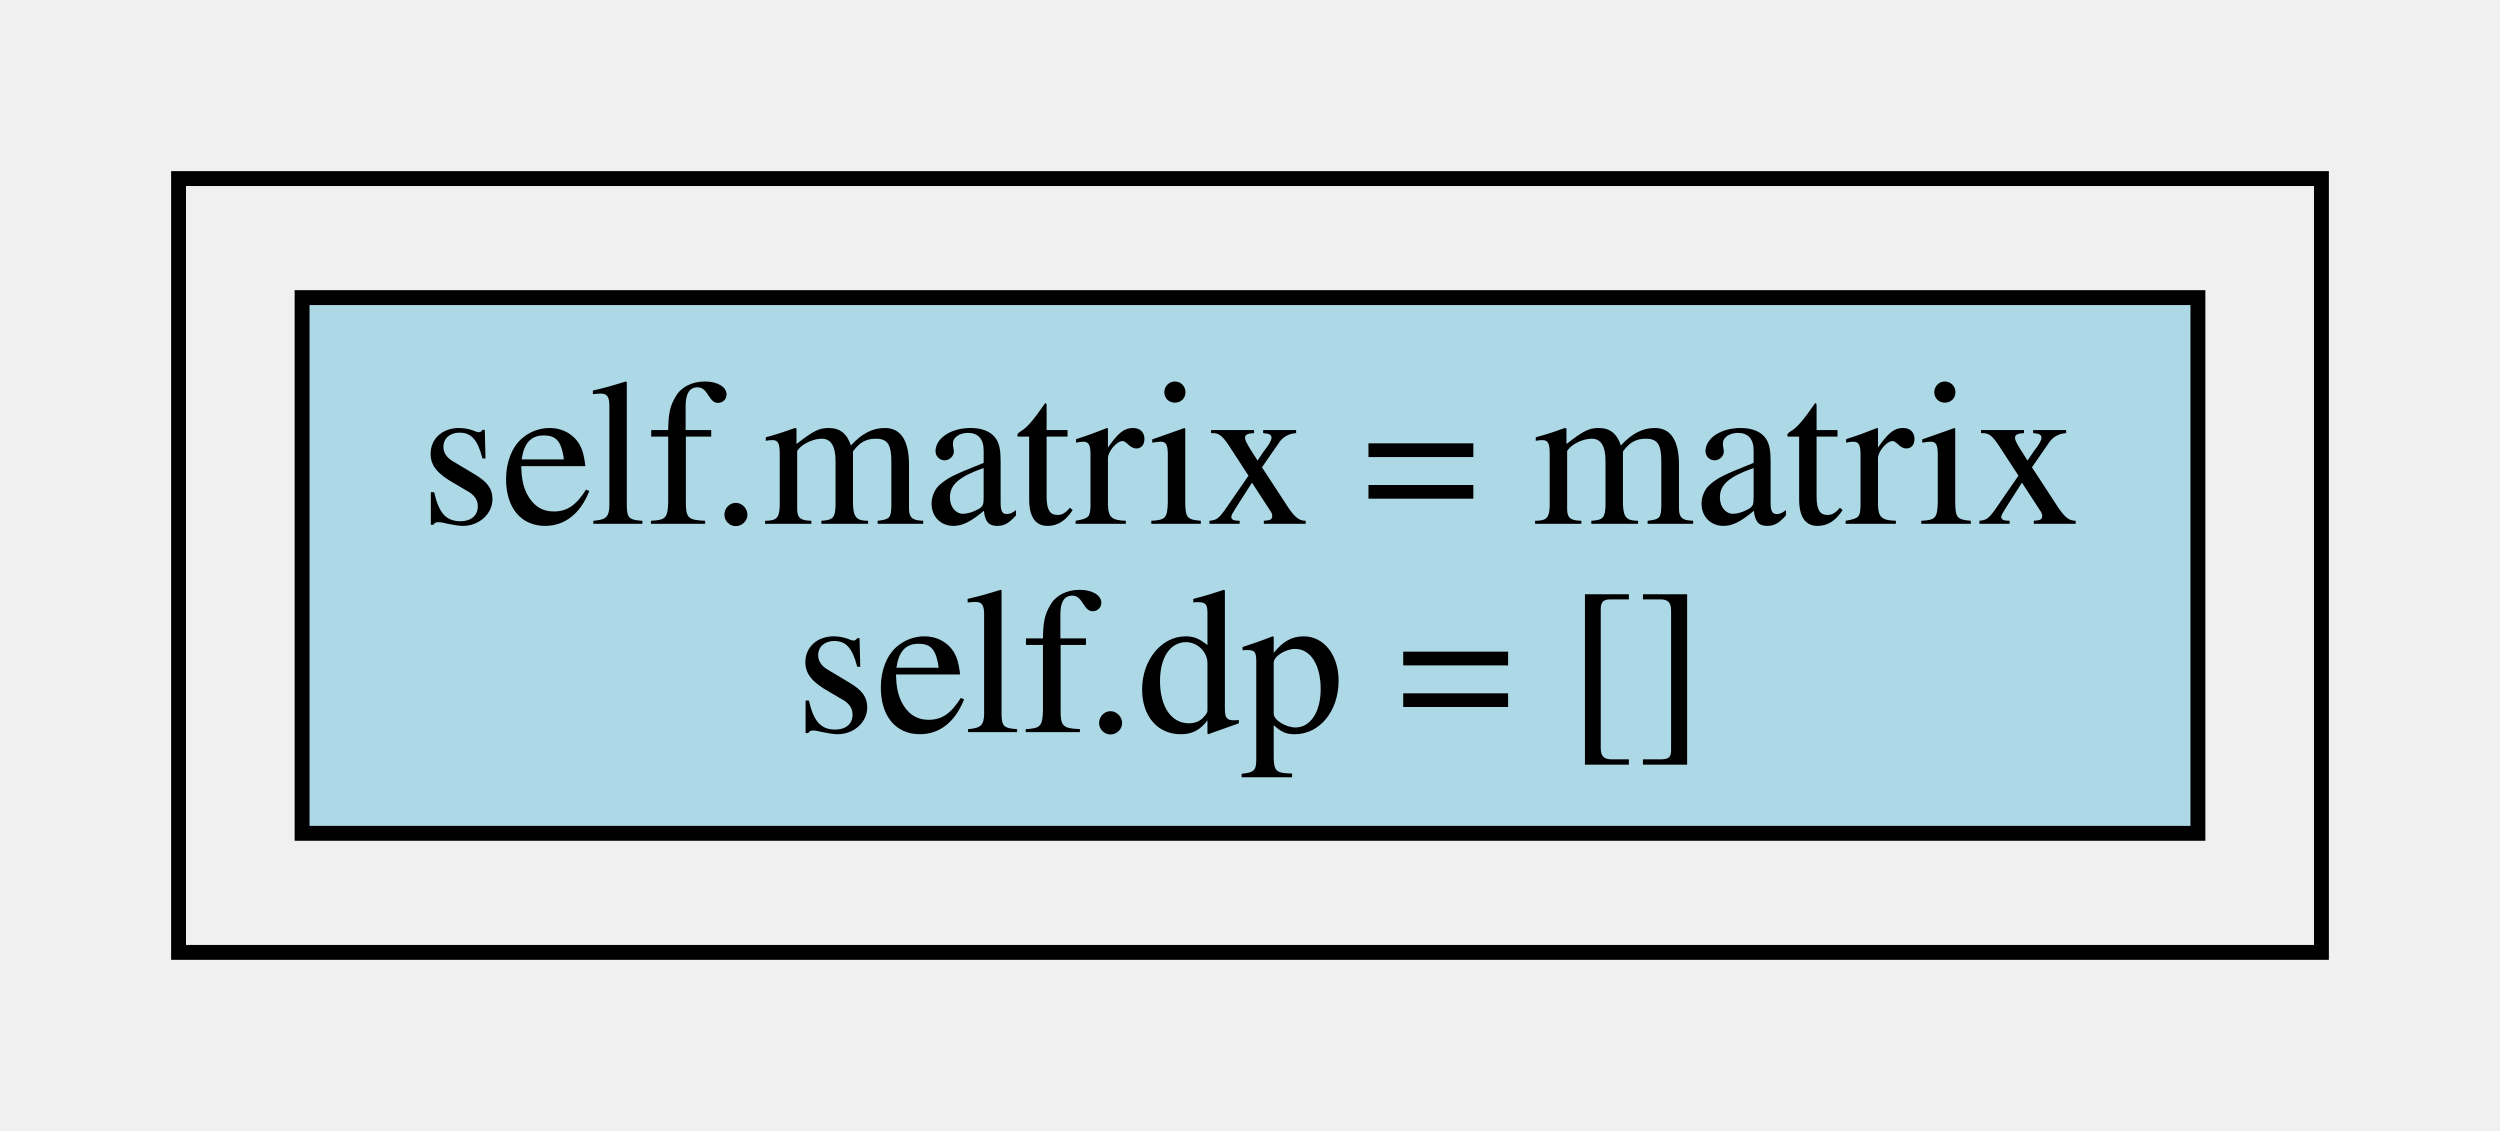
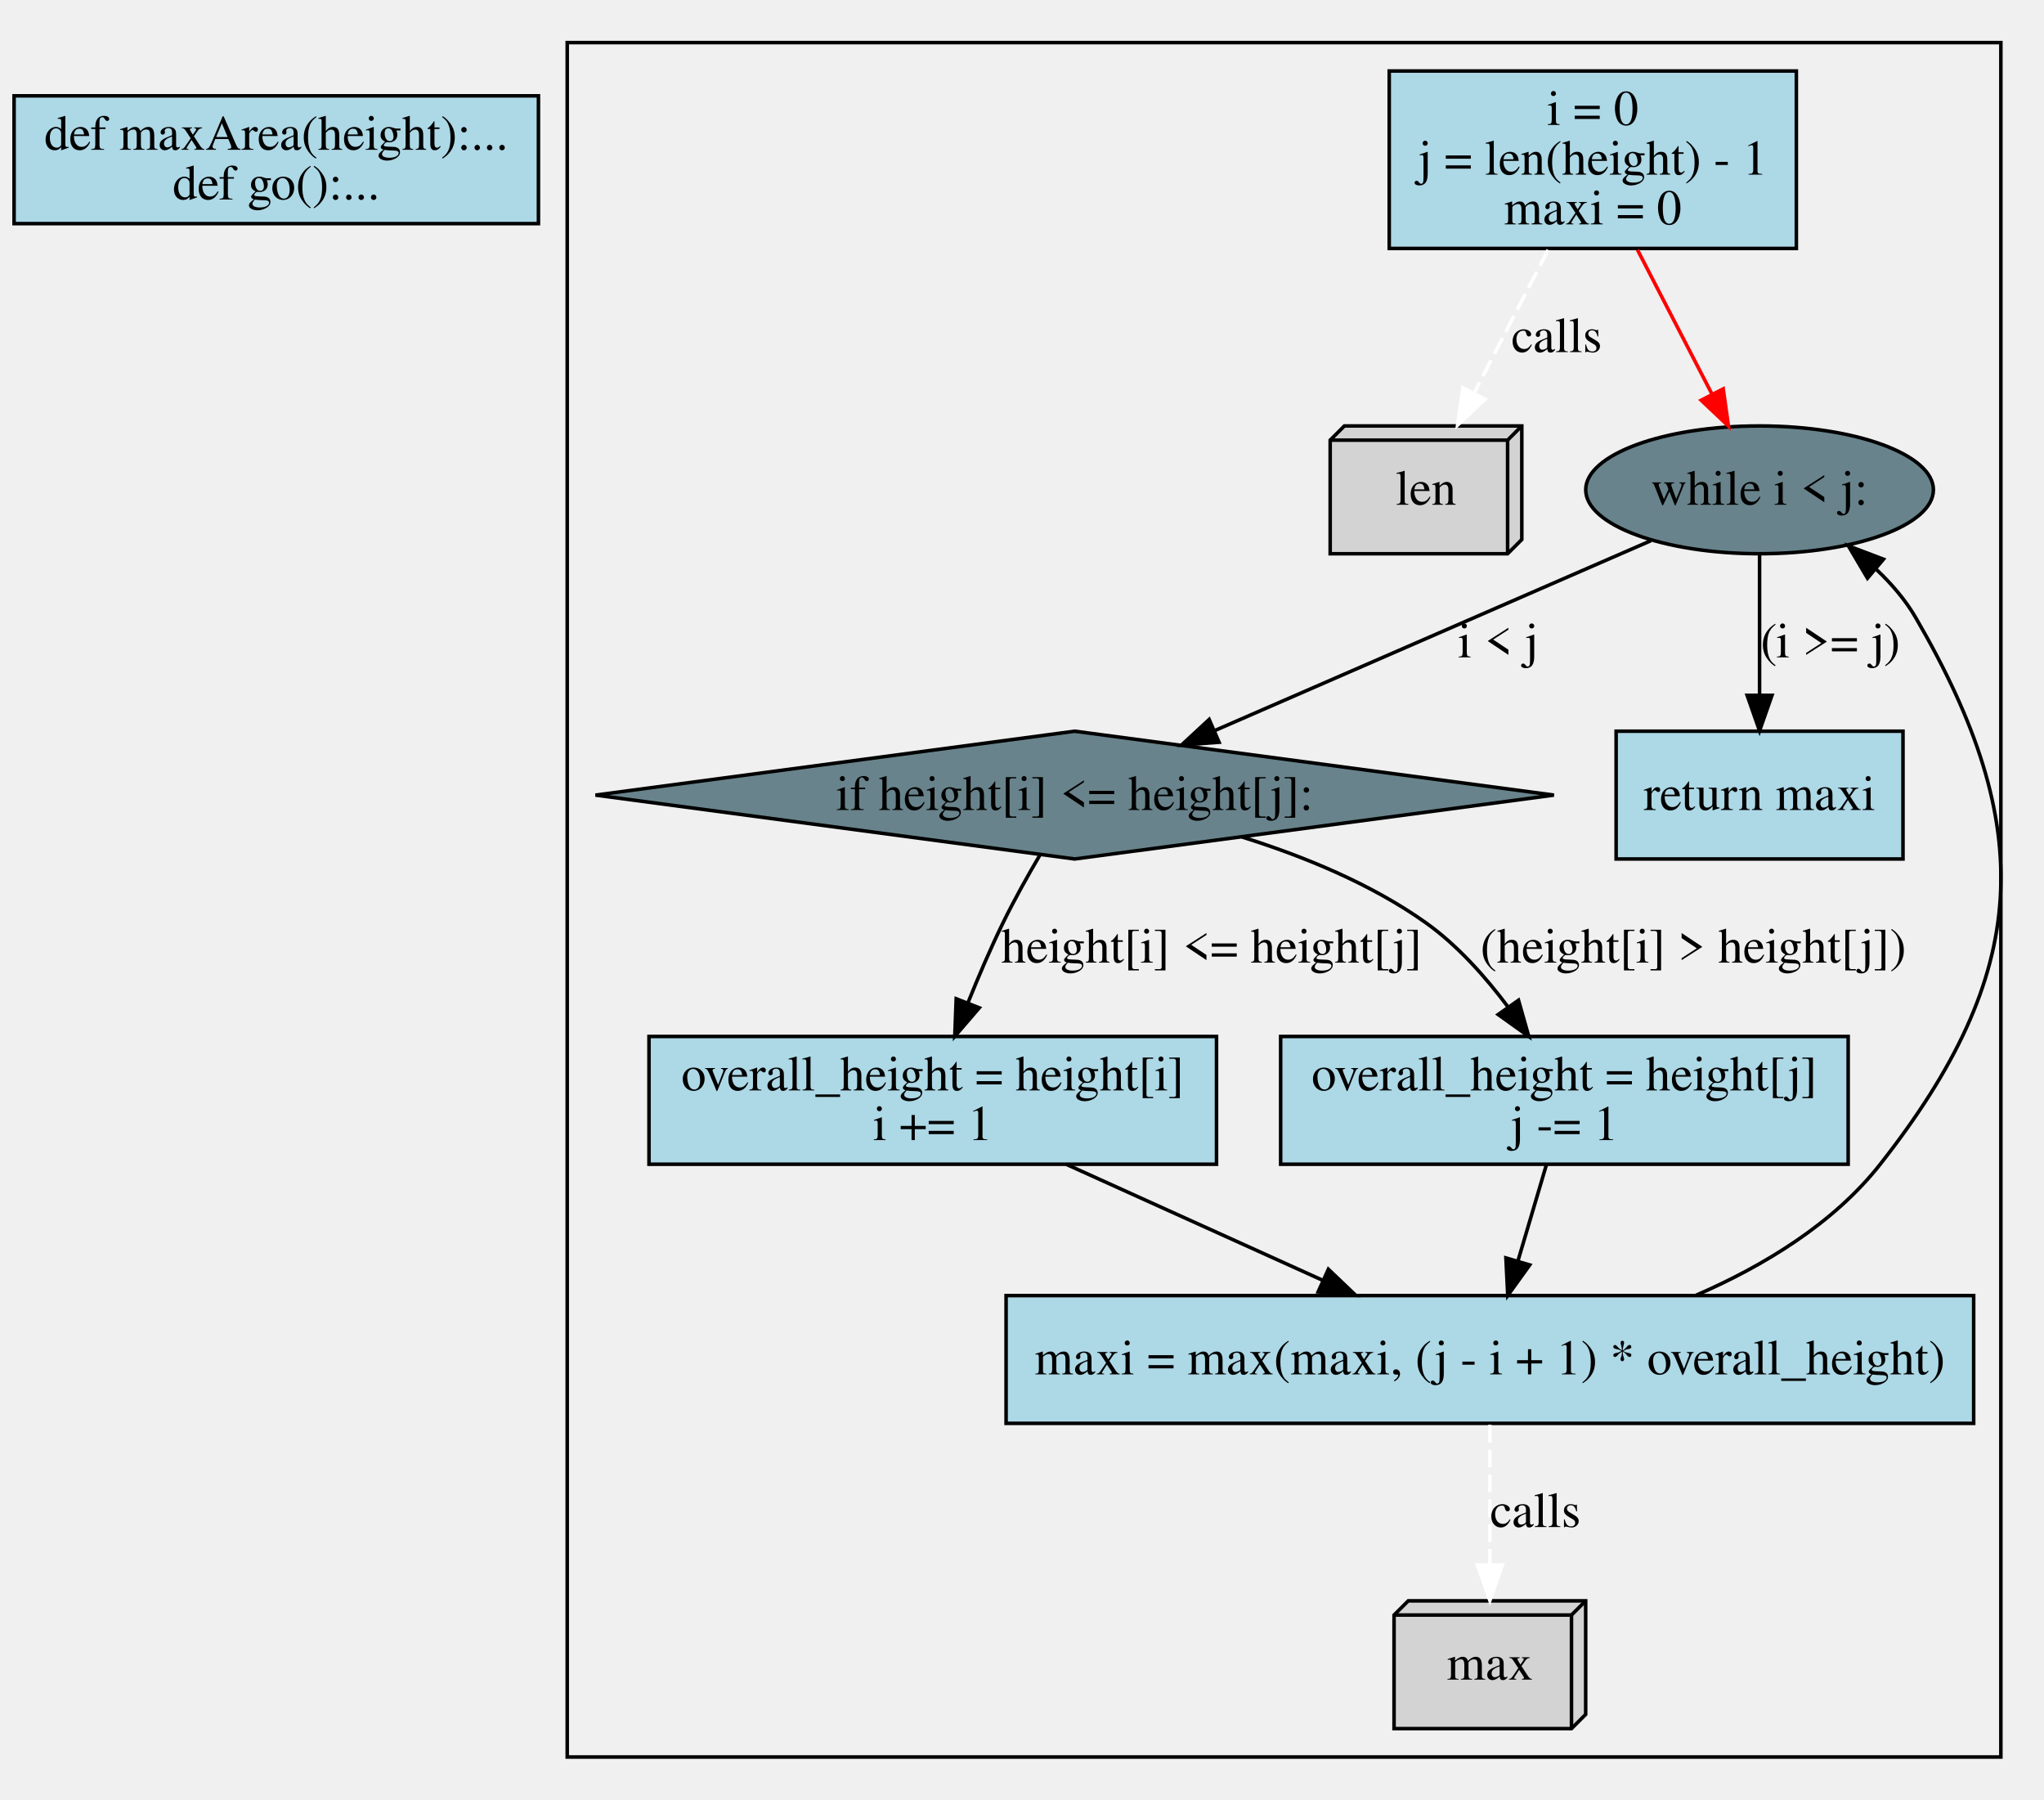
- <svg xmlns="http://www.w3.org/2000/svg" width="168pt" height="76pt" viewBox="0.00 0.00 168.00 76.00">
-   <g id="graph0" class="graph" transform="scale(1 1) rotate(0) translate(4 72)">
+ <svg xmlns="http://www.w3.org/2000/svg" width="576pt" height="507pt" viewBox="0.00 0.00 575.69 507.00">
+   <g id="graph0" class="graph" transform="scale(1 1) rotate(0) translate(4 503)">
    <g id="clust1" class="cluster">
-       <polygon fill="transparent" stroke="black" points="8,-8 8,-60 152,-60 152,-8 8,-8" />
+       <polygon fill="transparent" stroke="black" points="155.69,-8 155.69,-491 559.69,-491 559.69,-8 155.69,-8" />
    </g>
    <g id="node1" class="node">
-       <polygon fill="lightblue" stroke="black" points="143.7,-52 16.3,-52 16.3,-16 143.7,-16 143.7,-52" />
-       <text text-anchor="middle" x="80" y="-36.8" font-family="Times,serif" font-size="14.00">self.matrix = matrix</text>
-       <text text-anchor="middle" x="80" y="-22.8" font-family="Times,serif" font-size="14.00">self.dp = []</text>
+       <polygon fill="lightblue" stroke="black" points="147.58,-476 -0.19,-476 -0.19,-440 147.58,-440 147.58,-476" />
+       <text text-anchor="middle" x="73.69" y="-460.8" font-family="Times,serif" font-size="14.00">def maxArea(height):...</text>
+       <text text-anchor="middle" x="73.69" y="-446.8" font-family="Times,serif" font-size="14.00">def go():...</text>
+     </g>
+     <g id="node2" class="node">
+       <polygon fill="lightblue" stroke="black" points="502.06,-483 387.33,-483 387.33,-433 502.06,-433 502.06,-483" />
+       <text text-anchor="middle" x="444.69" y="-467.8" font-family="Times,serif" font-size="14.00">i = 0</text>
+       <text text-anchor="middle" x="444.69" y="-453.8" font-family="Times,serif" font-size="14.00">j = len(height) - 1</text>
+       <text text-anchor="middle" x="444.69" y="-439.8" font-family="Times,serif" font-size="14.00">maxi = 0</text>
+     </g>
+     <g id="node3" class="node">
+       <polygon fill="lightgrey" stroke="black" points="424.69,-383 374.69,-383 370.69,-379 370.69,-347 420.69,-347 424.69,-351 424.69,-383" />
+       <polyline fill="none" stroke="black" points="420.69,-379 370.69,-379 " />
+       <polyline fill="none" stroke="black" points="420.69,-379 420.69,-347 " />
+       <polyline fill="none" stroke="black" points="420.69,-379 424.69,-383 " />
+       <text text-anchor="middle" x="397.69" y="-360.8" font-family="Times,serif" font-size="14.00">len</text>
+     </g>
+     <g id="edge1" class="edge">
+       <path fill="none" stroke="white" stroke-dasharray="5,2" d="M432.1,-432.61C425.68,-420.2 417.88,-405.08 411.32,-392.39" />
+       <polygon fill="white" stroke="white" points="414.3,-390.52 406.6,-383.24 408.08,-393.73 414.3,-390.52" />
+       <text text-anchor="middle" x="434.52" y="-403.8" font-family="Times,serif" font-size="14.00">calls</text>
+     </g>
+     <g id="curr_block" class="node">
+       <ellipse fill="#68838b" stroke="black" cx="491.69" cy="-365" rx="48.99" ry="18" />
+       <text text-anchor="middle" x="491.69" y="-360.8" font-family="Times,serif" font-size="14.00">while i &lt; j:</text>
+     </g>
+     <g id="edge10" class="edge">
+       <path fill="none" stroke="red" d="M457.29,-432.61C463.75,-420.11 471.61,-404.88 478.2,-392.13" />
+       <polygon fill="red" stroke="red" points="481.45,-393.45 482.93,-382.96 475.23,-390.24 481.45,-393.45" />
+     </g>
+     <g id="node5" class="node">
+       <polygon fill="#68838b" stroke="black" points="298.69,-297 163.65,-279 298.69,-261 433.74,-279 298.69,-297" />
+       <text text-anchor="middle" x="298.69" y="-274.8" font-family="Times,serif" font-size="14.00">if height[i] &lt;= height[j]:</text>
+     </g>
+     <g id="edge8" class="edge">
+       <path fill="none" stroke="black" d="M461.11,-350.69C427.84,-336.21 374.54,-313.01 338.14,-297.17" />
+       <polygon fill="black" stroke="black" points="339.38,-293.89 328.81,-293.11 336.59,-300.31 339.38,-293.89" />
+       <text text-anchor="middle" x="418.03" y="-317.8" font-family="Times,serif" font-size="14.00">i &lt; j</text>
+     </g>
+     <g id="node10" class="node">
+       <polygon fill="lightblue" stroke="black" points="532.11,-297 451.27,-297 451.27,-261 532.11,-261 532.11,-297" />
+       <text text-anchor="middle" x="491.69" y="-274.8" font-family="Times,serif" font-size="14.00">return maxi</text>
+     </g>
+     <g id="edge9" class="edge">
+       <path fill="none" stroke="black" d="M491.69,-346.6C491.69,-335.26 491.69,-320.23 491.69,-307.32" />
+       <polygon fill="black" stroke="black" points="495.19,-307.1 491.69,-297.1 488.19,-307.1 495.19,-307.1" />
+       <text text-anchor="middle" x="511.64" y="-317.8" font-family="Times,serif" font-size="14.00">(i &gt;= j)</text>
+     </g>
+     <g id="node6" class="node">
+       <polygon fill="lightblue" stroke="black" points="338.66,-211 178.73,-211 178.73,-175 338.66,-175 338.66,-211" />
+       <text text-anchor="middle" x="258.69" y="-195.8" font-family="Times,serif" font-size="14.00">overall_height = height[i]</text>
+       <text text-anchor="middle" x="258.69" y="-181.8" font-family="Times,serif" font-size="14.00">i += 1</text>
+     </g>
+     <g id="edge5" class="edge">
+       <path fill="none" stroke="black" d="M288.96,-262.22C285.47,-256.3 281.63,-249.43 278.49,-243 275,-235.86 271.61,-227.94 268.65,-220.58" />
+       <polygon fill="black" stroke="black" points="271.81,-219.07 264.9,-211.04 265.3,-221.62 271.81,-219.07" />
+       <text text-anchor="middle" x="337.3" y="-231.8" font-family="Times,serif" font-size="14.00">height[i] &lt;= height[j]</text>
+     </g>
+     <g id="node9" class="node">
+       <polygon fill="lightblue" stroke="black" points="516.66,-211 356.73,-211 356.73,-175 516.66,-175 516.66,-211" />
+       <text text-anchor="middle" x="436.69" y="-195.8" font-family="Times,serif" font-size="14.00">overall_height = height[j]</text>
+       <text text-anchor="middle" x="436.69" y="-181.8" font-family="Times,serif" font-size="14.00">j -= 1</text>
+     </g>
+     <g id="edge7" class="edge">
+       <path fill="none" stroke="black" d="M345.87,-267.19C363.2,-261.77 382.33,-253.95 397.69,-243 406.59,-236.66 414.51,-227.74 420.86,-219.25" />
+       <polygon fill="black" stroke="black" points="423.76,-221.21 426.65,-211.02 418.03,-217.18 423.76,-221.21" />
+       <text text-anchor="middle" x="473.01" y="-231.8" font-family="Times,serif" font-size="14.00">(height[i] &gt; height[j])</text>
+     </g>
+     <g id="node7" class="node">
+       <polygon fill="lightblue" stroke="black" points="552.03,-138 279.36,-138 279.36,-102 552.03,-102 552.03,-138" />
+       <text text-anchor="middle" x="415.69" y="-115.8" font-family="Times,serif" font-size="14.00">maxi = max(maxi, (j - i + 1) * overall_height)</text>
+     </g>
+     <g id="edge4" class="edge">
+       <path fill="none" stroke="black" d="M296.3,-174.99C317.99,-165.19 345.45,-152.77 368.57,-142.31" />
+       <polygon fill="black" stroke="black" points="370.18,-145.42 377.85,-138.11 367.3,-139.05 370.18,-145.42" />
+     </g>
+     <g id="edge3" class="edge">
+       <path fill="none" stroke="black" d="M473.8,-138.09C492.88,-146.38 512.54,-158.28 525.69,-175 568.1,-228.91 570.18,-269.71 535.69,-329 532.81,-333.96 528.93,-338.48 524.67,-342.51" />
+       <polygon fill="black" stroke="black" points="522.1,-340.1 516.71,-349.22 526.61,-345.45 522.1,-340.1" />
+     </g>
+     <g id="node8" class="node">
+       <polygon fill="lightgrey" stroke="black" points="442.69,-52 392.69,-52 388.69,-48 388.69,-16 438.69,-16 442.69,-20 442.69,-52" />
+       <polyline fill="none" stroke="black" points="438.69,-48 388.69,-48 " />
+       <polyline fill="none" stroke="black" points="438.69,-48 438.69,-16 " />
+       <polyline fill="none" stroke="black" points="438.69,-48 442.69,-52 " />
+       <text text-anchor="middle" x="415.69" y="-29.8" font-family="Times,serif" font-size="14.00">max</text>
+     </g>
+     <g id="edge2" class="edge">
+       <path fill="none" stroke="white" stroke-dasharray="5,2" d="M415.69,-101.6C415.69,-90.26 415.69,-75.23 415.69,-62.32" />
+       <polygon fill="white" stroke="white" points="419.19,-62.1 415.69,-52.1 412.19,-62.1 419.19,-62.1" />
+       <text text-anchor="middle" x="428.52" y="-72.8" font-family="Times,serif" font-size="14.00">calls</text>
+     </g>
+     <g id="edge6" class="edge">
+       <path fill="none" stroke="black" d="M431.61,-174.81C429.21,-166.7 426.29,-156.84 423.61,-147.78" />
+       <polygon fill="black" stroke="black" points="426.92,-146.63 420.73,-138.03 420.21,-148.61 426.92,-146.63" />
    </g>
  </g>
</svg>
